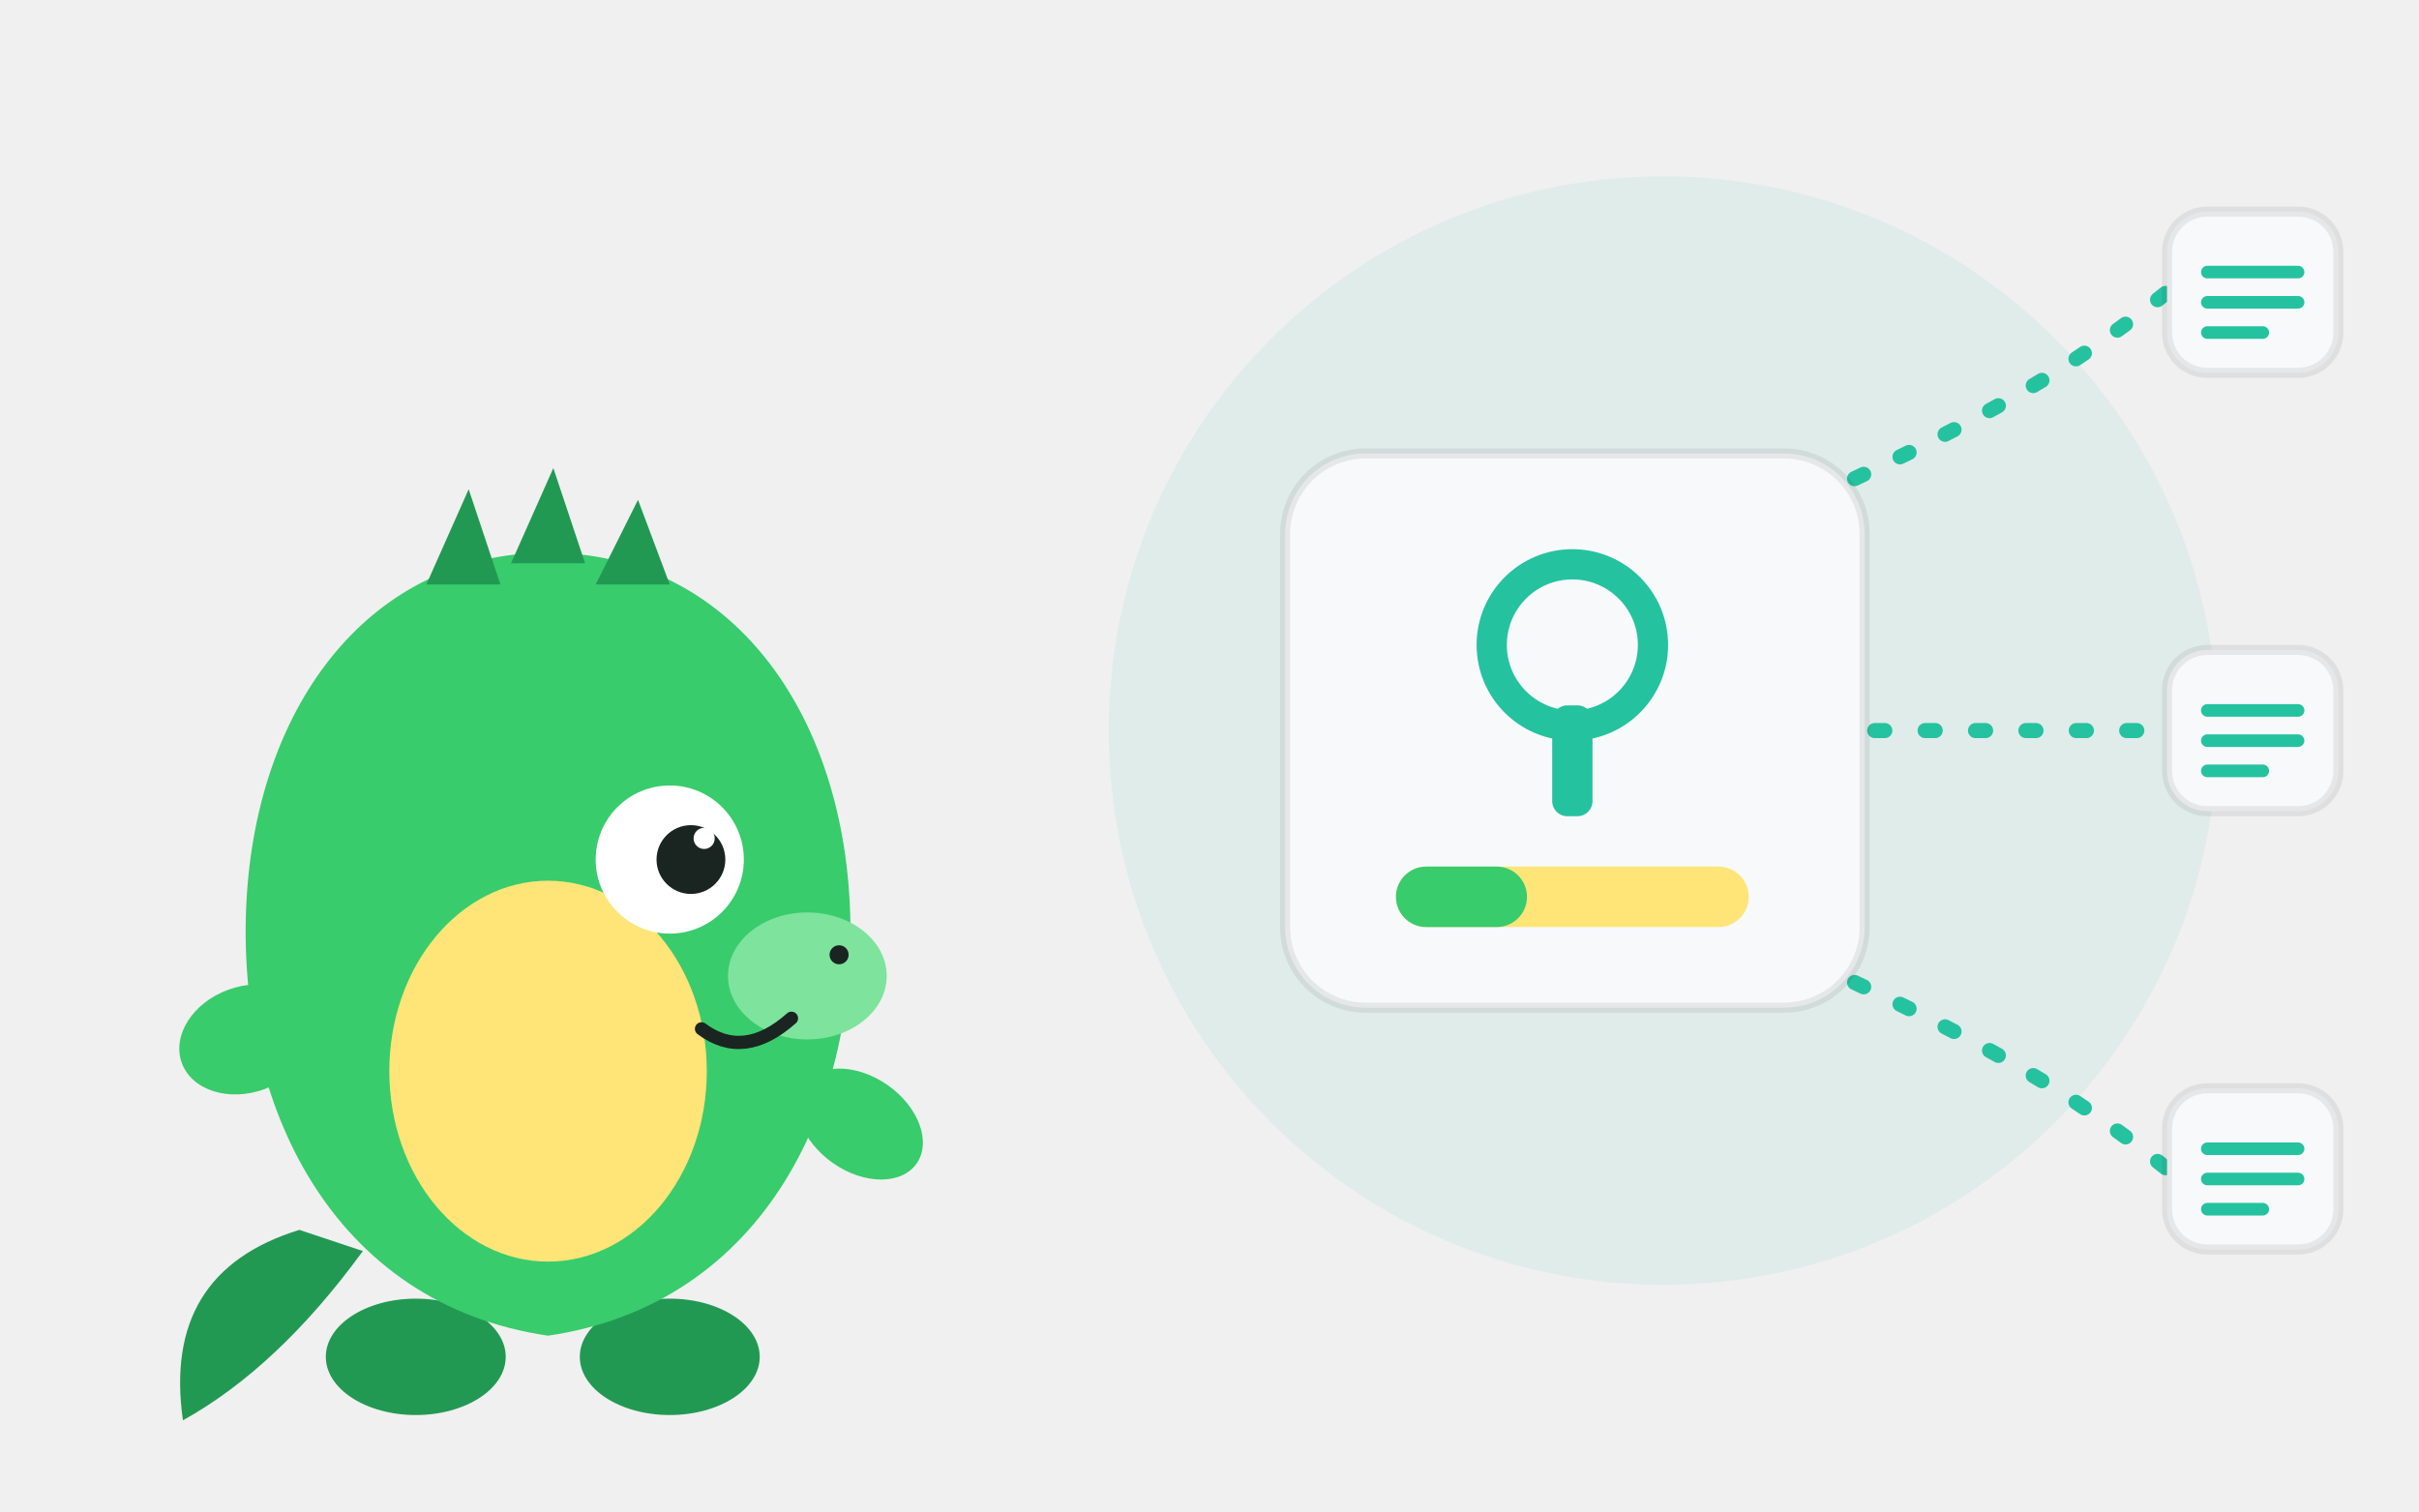
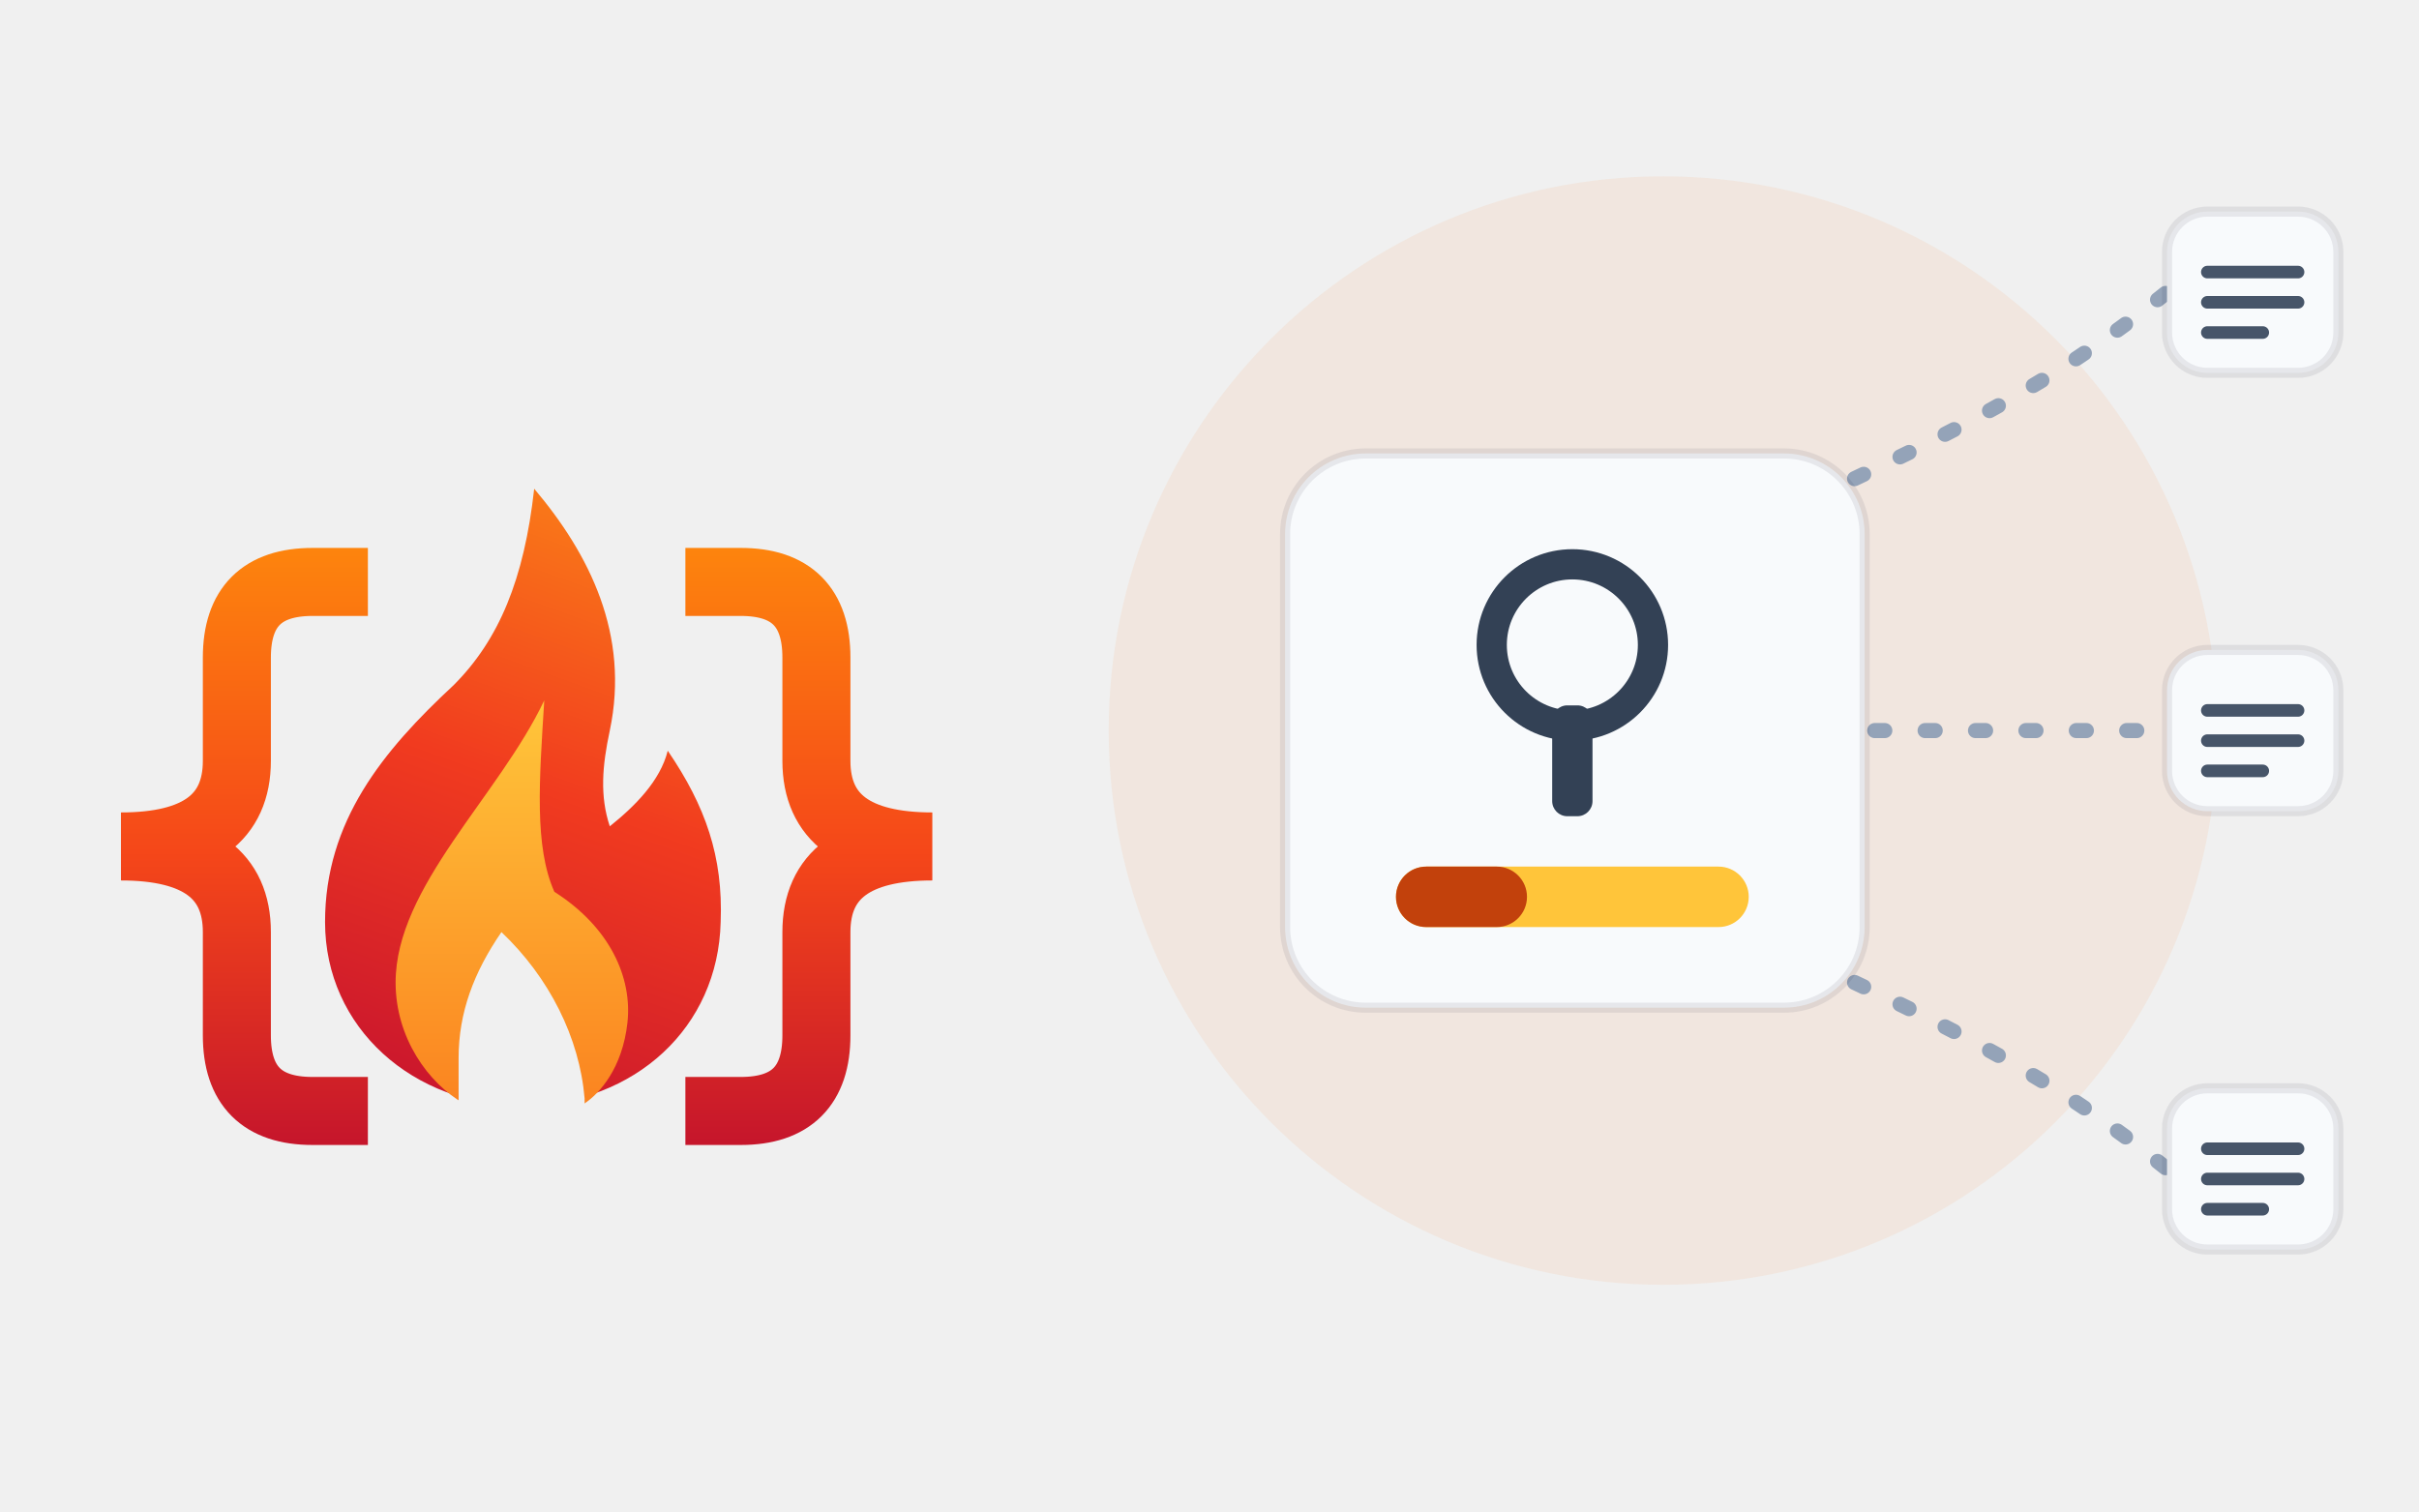
- <svg xmlns="http://www.w3.org/2000/svg" viewBox="0 0 480 300" role="img" aria-label="A dinosaur mascot sets one secret key that connects to several repositories">
+ <svg xmlns="http://www.w3.org/2000/svg" viewBox="0 0 480 300" role="img" aria-label="The GrillMyCode flame sets one secret key that connects to several repositories">
+   <style>
+     .cardBg{fill:#F8FAFC;stroke:#0F172A;stroke-opacity:.08;stroke-width:2;}
+   </style>
  <defs>
-     <style>
-       .cardBg{fill:#F7F9FB;stroke:#1A2421;stroke-opacity:.08;stroke-width:2;}
-     </style>
+     <linearGradient id="gmc-setup-braces" x1="0" y1="78" x2="0" y2="318" gradientUnits="userSpaceOnUse">
+       <stop offset="0" stop-color="#FD840D" />
+       <stop offset="0.5" stop-color="#F54719" />
+       <stop offset="1" stop-color="#C4142C" />
+     </linearGradient>
+     <linearGradient id="gmc-setup-flame" x1="205" y1="60" x2="120" y2="295" gradientUnits="userSpaceOnUse">
+       <stop offset="0" stop-color="#FA7A18" />
+       <stop offset="0.45" stop-color="#F13B1F" />
+       <stop offset="1" stop-color="#C8142E" />
+     </linearGradient>
+     <linearGradient id="gmc-setup-core" x1="0" y1="140" x2="0" y2="298" gradientUnits="userSpaceOnUse">
+       <stop offset="0" stop-color="#FFC53A" />
+       <stop offset="1" stop-color="#FB8420" />
+     </linearGradient>
+     <mask id="gmc-setup-hole" maskUnits="userSpaceOnUse" x="6" y="11" width="350" height="350">
+       <rect x="6" y="11" width="350" height="350" fill="#fff" />
+       <path d="M171 230C160 246 154 262 154 280V312H204V296C202 272 190 248 171 230Z" fill="#000" />
+     </mask>
  </defs>
-   <circle cx="330" cy="145" r="110" fill="#25C2A0" opacity=".08" />
-   <path d="M368,95 C400,80 415,70 430,58" fill="none" stroke="#25C2A0" stroke-width="3" stroke-dasharray="2 8" stroke-linecap="round" />
-   <path d="M372,145 C400,145 412,145 430,145" fill="none" stroke="#25C2A0" stroke-width="3" stroke-dasharray="2 8" stroke-linecap="round" />
-   <path d="M368,195 C400,210 415,220 430,232" fill="none" stroke="#25C2A0" stroke-width="3" stroke-dasharray="2 8" stroke-linecap="round" />
+   <g transform="translate(14,70) scale(0.5)">
+     <g fill="none" stroke="url(#gmc-setup-braces)" stroke-width="27">
+       <path d="M118 91H96Q66 91 66 121V162Q66 196 20 196Q66 196 66 230V271Q66 301 96 301H118" />
+       <path d="M244 91H266Q296 91 296 121V162Q296 196 342 196Q296 196 296 230V271Q296 301 266 301H244" />
+     </g>
+     <g mask="url(#gmc-setup-hole)">
+       <path fill="url(#gmc-setup-flame)" d="M184 54C206 80 222 112 214 150C211 164 210 176 214 188C224 180 234 170 237 158C252 180 259 200 258 226C257 268 224 298 180 299C136 299 101 268 101 226C101 186 124 158 152 132C170 114 180 90 184 54Z" />
+       <path fill="url(#gmc-setup-core)" d="M188 138C186 170 184 196 192 214C214 228 223 248 221 266C219 284 210 294 204 298H156C142 290 129 272 129 250C129 212 170 176 188 138Z" />
+     </g>
+   </g>
+   <circle cx="330" cy="145" r="110" fill="#F97316" opacity=".08" />
+   <path d="M368,95 C400,80 415,70 430,58" fill="none" stroke="#94A3B8" stroke-width="3" stroke-dasharray="2 8" stroke-linecap="round" />
+   <path d="M372,145 C400,145 412,145 430,145" fill="none" stroke="#94A3B8" stroke-width="3" stroke-dasharray="2 8" stroke-linecap="round" />
+   <path d="M368,195 C400,210 415,220 430,232" fill="none" stroke="#94A3B8" stroke-width="3" stroke-dasharray="2 8" stroke-linecap="round" />
  <g>
    <rect x="430" y="42" width="34" height="32" rx="8" class="cardBg" />
-     <path d="M438,54 h18 M438,60 h18 M438,66 h11" stroke="#25C2A0" stroke-width="2.5" stroke-linecap="round" />
+     <path d="M438,54 h18 M438,60 h18 M438,66 h11" stroke="#475569" stroke-width="2.5" stroke-linecap="round" />
  </g>
  <g>
    <rect x="430" y="129" width="34" height="32" rx="8" class="cardBg" />
-     <path d="M438,141 h18 M438,147 h18 M438,153 h11" stroke="#25C2A0" stroke-width="2.5" stroke-linecap="round" />
+     <path d="M438,141 h18 M438,147 h18 M438,153 h11" stroke="#475569" stroke-width="2.5" stroke-linecap="round" />
  </g>
  <g>
    <rect x="430" y="216" width="34" height="32" rx="8" class="cardBg" />
-     <path d="M438,228 h18 M438,234 h18 M438,240 h11" stroke="#25C2A0" stroke-width="2.5" stroke-linecap="round" />
+     <path d="M438,228 h18 M438,234 h18 M438,240 h11" stroke="#475569" stroke-width="2.5" stroke-linecap="round" />
  </g>
  <g>
    <rect x="255" y="90" width="115" height="110" rx="16" class="cardBg" />
-     <circle cx="312" cy="128" r="16" fill="none" stroke="#25C2A0" stroke-width="6" />
-     <rect x="308" y="140" width="8" height="22" rx="3" fill="#25C2A0" />
-     <rect x="277" y="172" width="70" height="12" rx="6" fill="#FFE477" />
-     <rect x="277" y="172" width="26" height="12" rx="6" fill="#38CC6C" />
-   </g>
-   <g transform="translate(30,95) scale(1.05)">
-     <path d="M28,142 Q2,150 6,178 Q24,168 40,146 Z" fill="#229953" />
-     <ellipse cx="50" cy="166" rx="17" ry="11" fill="#229953" />
-     <ellipse cx="98" cy="166" rx="17" ry="11" fill="#229953" />
-     <path d="M75,14 C42,14 20,42 18,80 C16,118 34,156 75,162 C116,156 134,118 132,80 C130,42 108,14 75,14 Z" fill="#38CC6C" />
-     <ellipse cx="75" cy="112" rx="30" ry="36" fill="#FFE477" />
-     <ellipse cx="18" cy="106" rx="13" ry="10" fill="#38CC6C" transform="rotate(-20 18 106)" />
-     <ellipse cx="134" cy="122" rx="13" ry="9" fill="#38CC6C" transform="rotate(35 134 122)" />
-     <ellipse cx="124" cy="94" rx="15" ry="12" fill="#7EE39D" />
-     <circle cx="130" cy="90" r="1.8" fill="#1A2421" />
-     <polygon points="52,20 60,2 66,20" fill="#229953" />
-     <polygon points="68,16 76,-2 82,16" fill="#229953" />
-     <polygon points="84,20 92,4 98,20" fill="#229953" />
-     <circle cx="98" cy="72" r="14" fill="#FFFFFF" />
-     <circle cx="102" cy="72" r="6.5" fill="#1A2421" />
-     <circle cx="104.5" cy="68" r="2" fill="#FFFFFF" />
-     <path d="M104,104 Q112,110 121,102" fill="none" stroke="#1A2421" stroke-width="2.5" stroke-linecap="round" />
+     <circle cx="312" cy="128" r="16" fill="none" stroke="#334155" stroke-width="6" />
+     <rect x="308" y="140" width="8" height="22" rx="3" fill="#334155" />
+     <rect x="277" y="172" width="70" height="12" rx="6" fill="#FFC53A" />
+     <rect x="277" y="172" width="26" height="12" rx="6" fill="#C2410C" />
  </g>
</svg>
